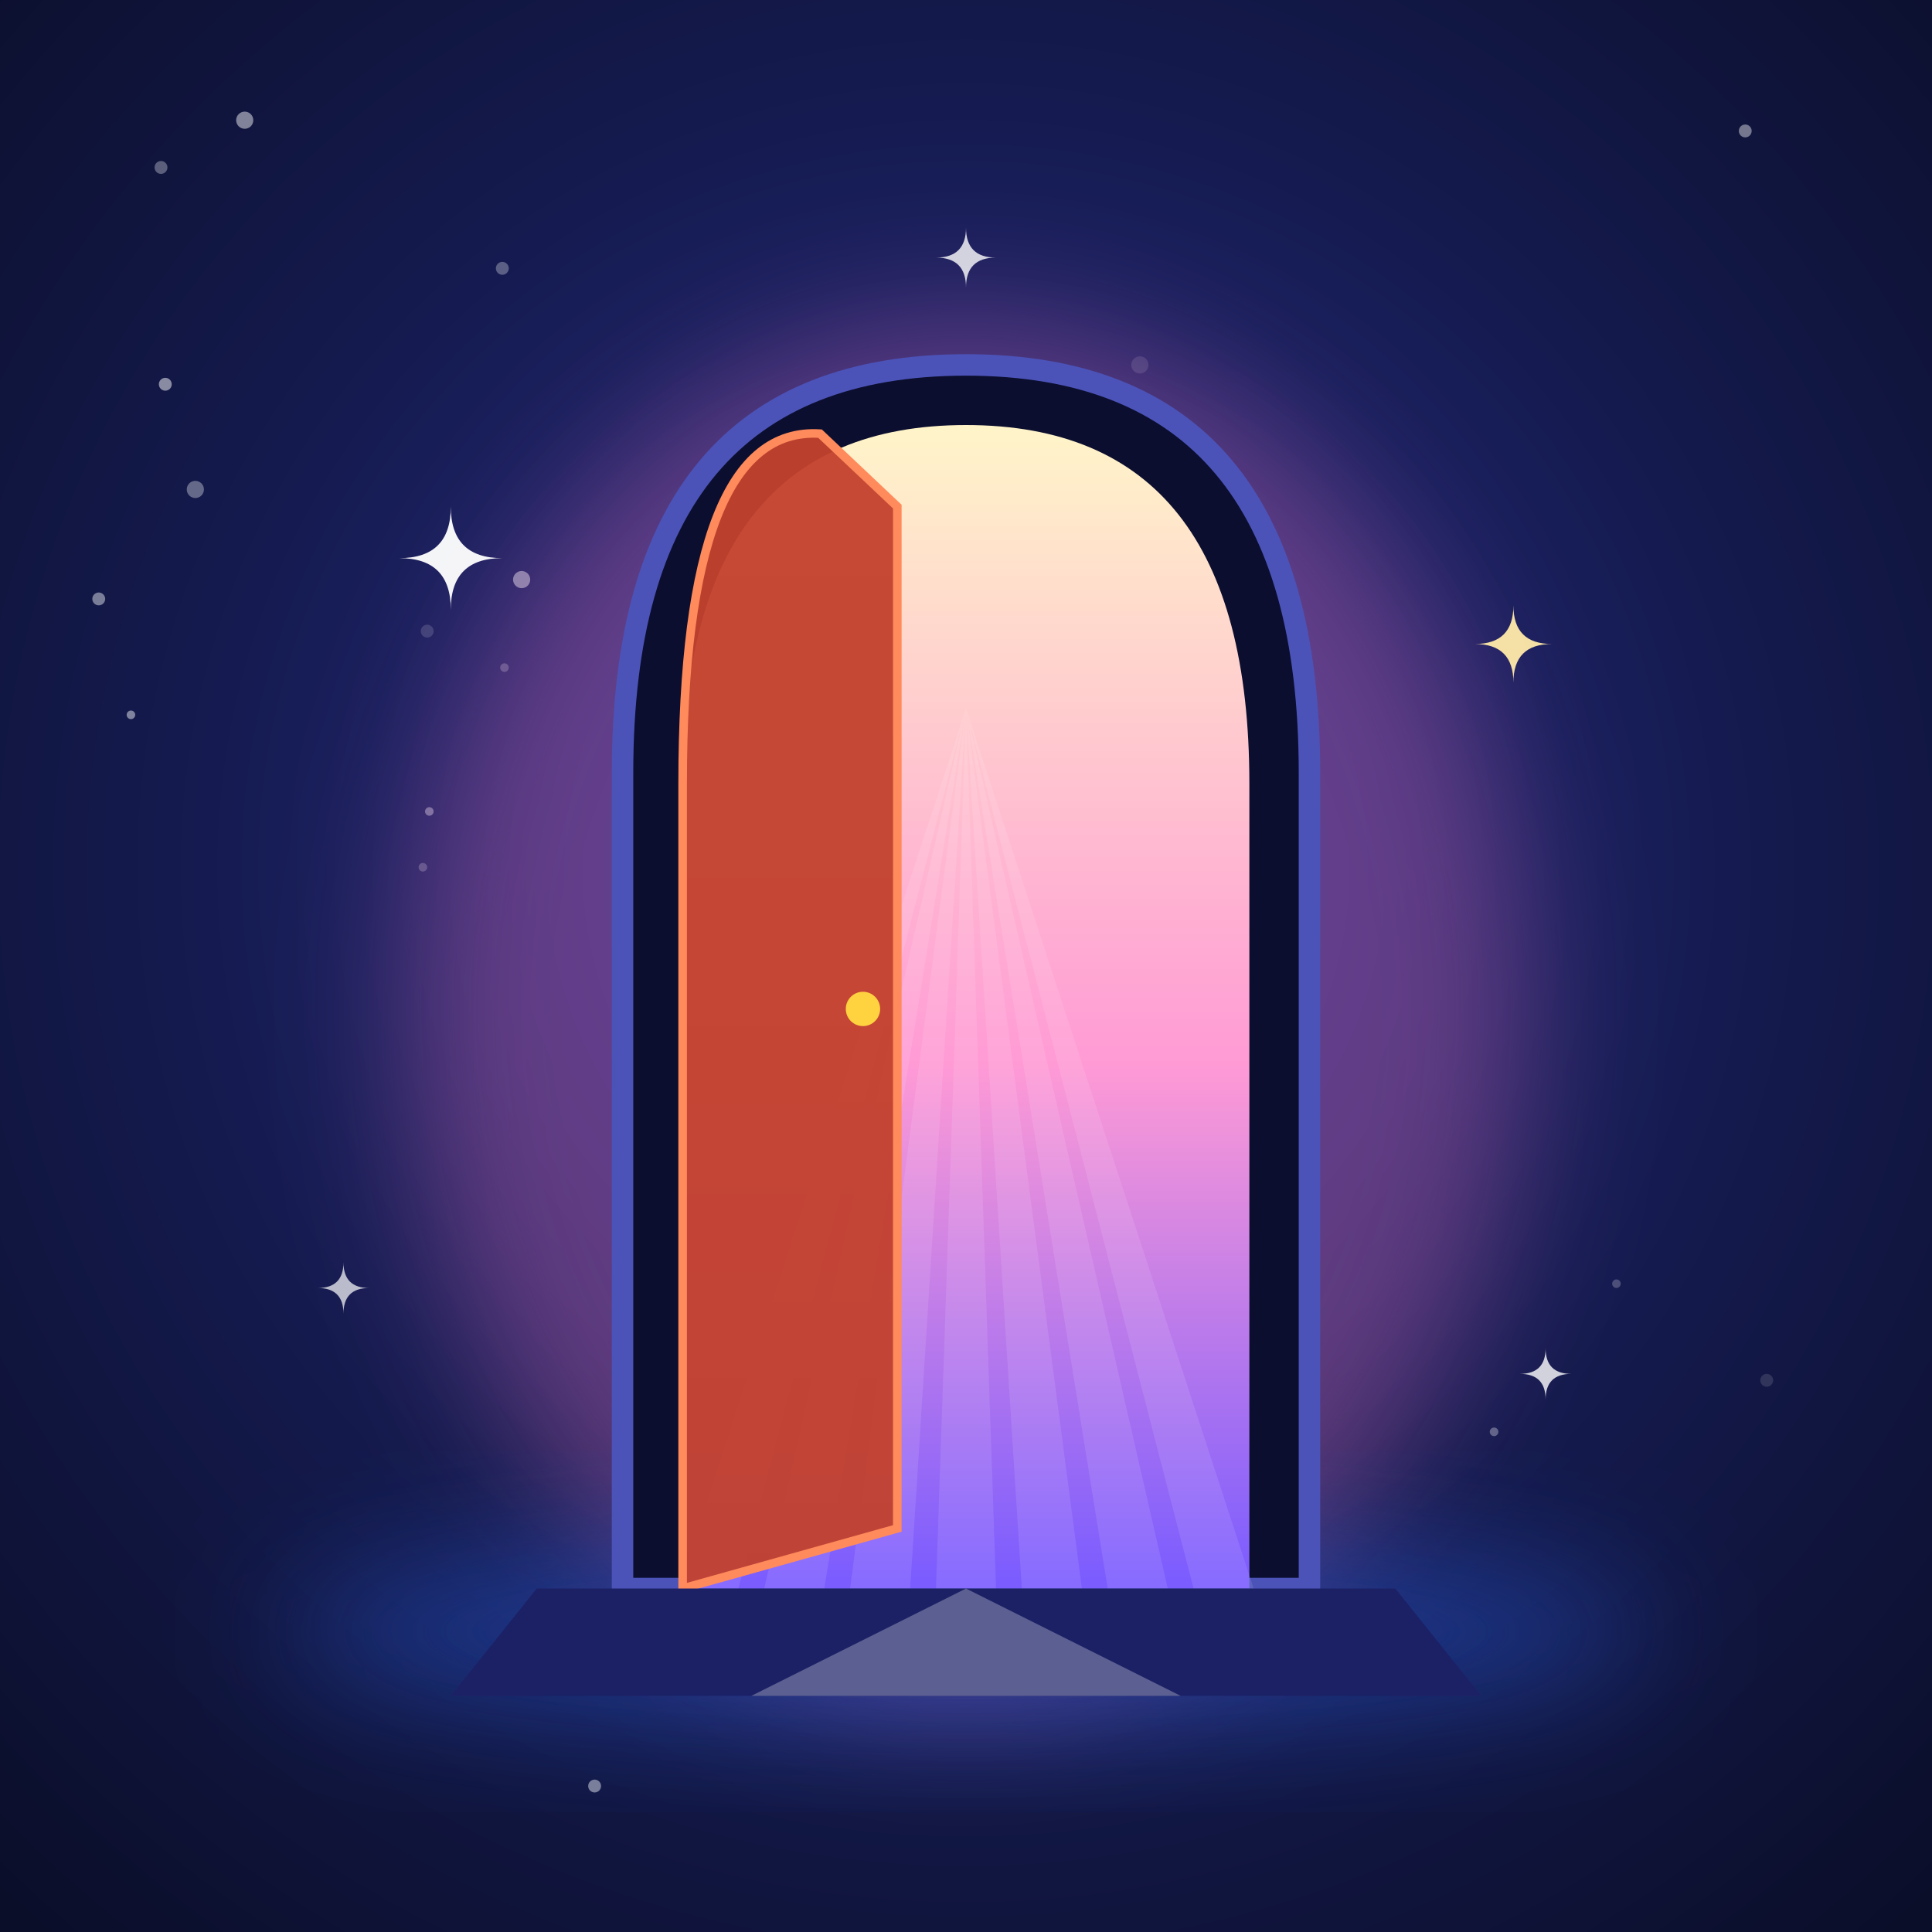
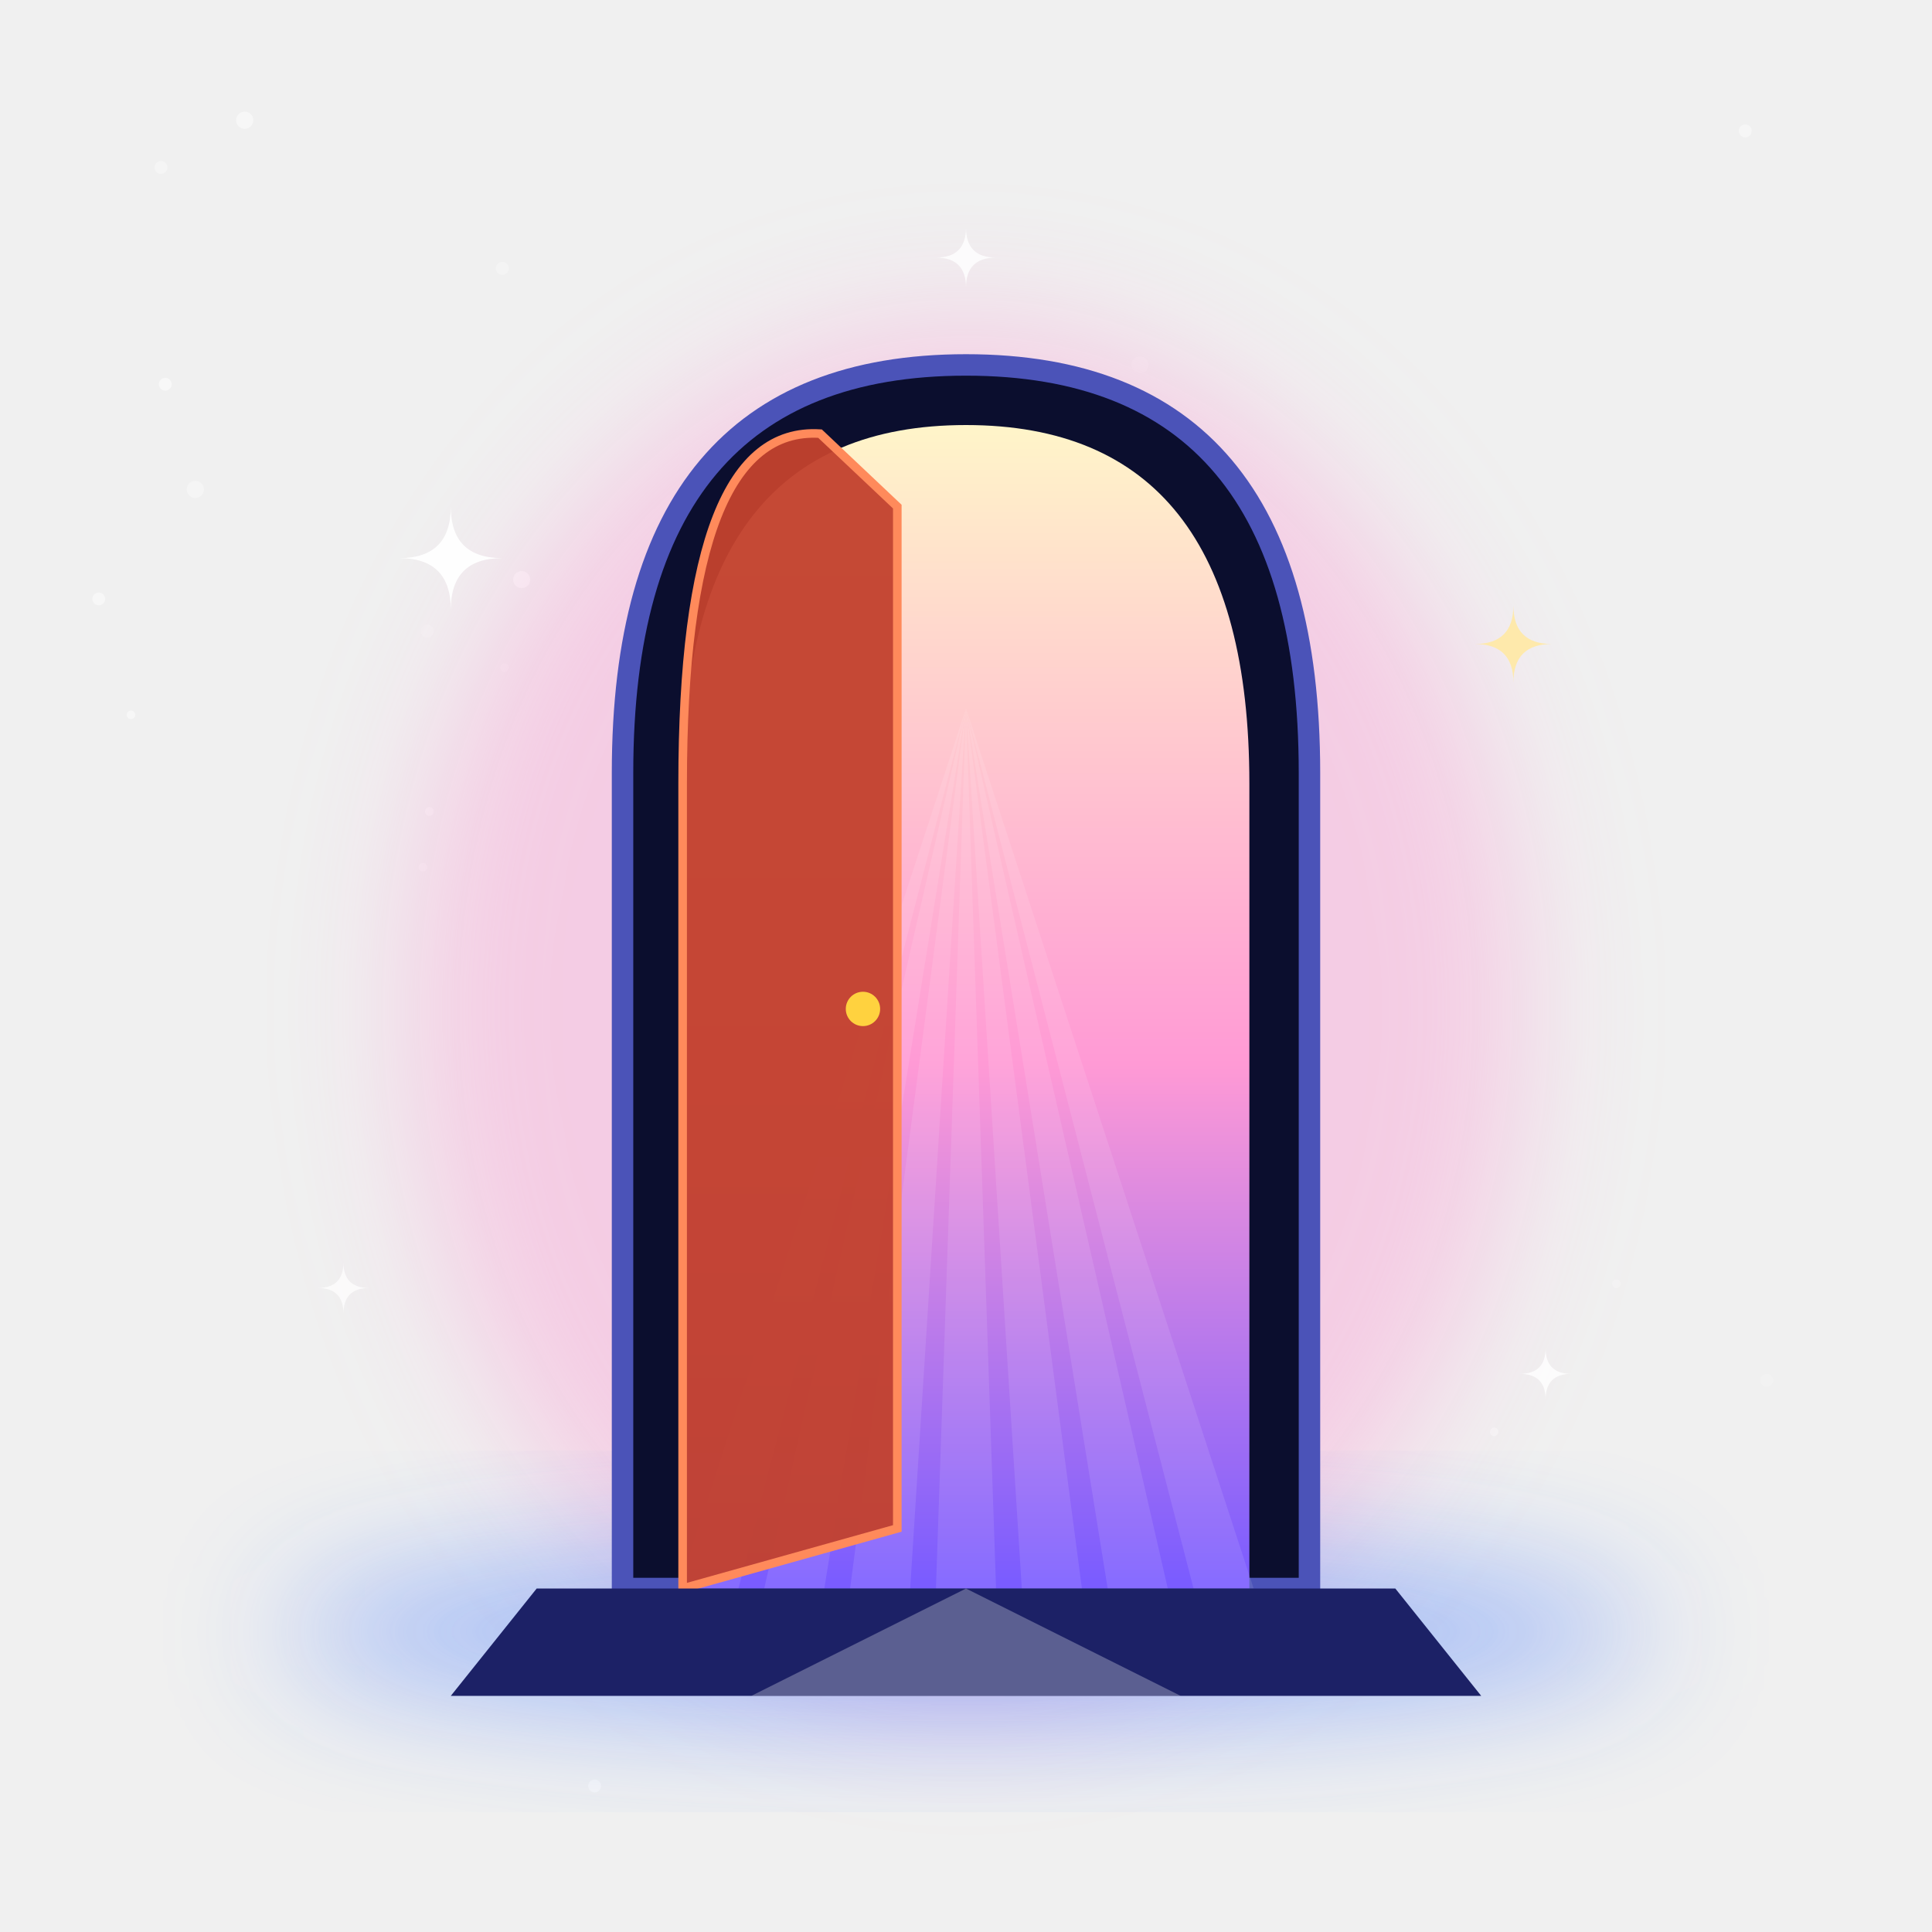
<svg xmlns="http://www.w3.org/2000/svg" viewBox="0 0 900 900">
  <defs>
    <radialGradient id="bg" cx="50%" cy="45%" r="75%">
      <stop offset="0" stop-color="#2a2f8f" />
      <stop offset=".55" stop-color="#141a4d" />
      <stop offset="1" stop-color="#0a0d26" />
    </radialGradient>
    <filter id="blur30" x="-50%" y="-50%" width="200%" height="200%">
      <feGaussianBlur stdDeviation="30" />
    </filter>
    <filter id="blur12" x="-50%" y="-50%" width="200%" height="200%">
      <feGaussianBlur stdDeviation="12" />
    </filter>
    <filter id="blur4" x="-50%" y="-50%" width="200%" height="200%">
      <feGaussianBlur stdDeviation="4" />
    </filter>
  </defs>
-   <rect width="900" height="900" fill="url(#bg)" />
  <circle cx="234" cy="125" r="3" fill="#fff" opacity="0.30" />
  <circle cx="114" cy="56" r="4" fill="#fff" opacity="0.47" />
  <circle cx="696" cy="667" r="2" fill="#fff" opacity="0.32" />
  <circle cx="335" cy="679" r="2" fill="#fff" opacity="0.22" />
  <circle cx="813" cy="61" r="3" fill="#fff" opacity="0.42" />
  <circle cx="199" cy="294" r="3" fill="#fff" opacity="0.15" />
  <circle cx="537" cy="591" r="4" fill="#fff" opacity="0.21" />
  <circle cx="243" cy="270" r="4" fill="#fff" opacity="0.44" />
  <circle cx="46" cy="279" r="3" fill="#fff" opacity="0.44" />
  <circle cx="457" cy="379" r="4" fill="#fff" opacity="0.23" />
  <circle cx="410" cy="231" r="3" fill="#fff" opacity="0.43" />
  <circle cx="75" cy="78" r="3" fill="#fff" opacity="0.32" />
  <circle cx="571" cy="615" r="2" fill="#fff" opacity="0.50" />
  <circle cx="200" cy="378" r="2" fill="#fff" opacity="0.36" />
  <circle cx="402" cy="191" r="3" fill="#fff" opacity="0.40" />
  <circle cx="303" cy="498" r="3" fill="#fff" opacity="0.16" />
  <circle cx="91" cy="228" r="4" fill="#fff" opacity="0.35" />
  <circle cx="235" cy="311" r="2" fill="#fff" opacity="0.23" />
  <circle cx="61" cy="333" r="2" fill="#fff" opacity="0.46" />
  <circle cx="823" cy="643" r="3" fill="#fff" opacity="0.13" />
  <circle cx="277" cy="832" r="3" fill="#fff" opacity="0.45" />
  <circle cx="753" cy="598" r="2" fill="#fff" opacity="0.23" />
  <circle cx="197" cy="404" r="2" fill="#fff" opacity="0.22" />
  <circle cx="531" cy="170" r="4" fill="#fff" opacity="0.12" />
  <circle cx="77" cy="179" r="3" fill="#fff" opacity="0.50" />
  <circle cx="509" cy="400" r="2" fill="#fff" opacity="0.28" />
  <ellipse cx="450" cy="470" rx="260" ry="320" fill="#ff7ac8" opacity=".30" filter="url(#blur30)" />
  <ellipse cx="450" cy="760" rx="320" ry="42" fill="#2f6bff" opacity=".4" filter="url(#blur30)" />
  <linearGradient id="door" x1="0" y1="0" x2="0" y2="1">
    <stop offset="0" stop-color="#fff4c9" />
    <stop offset=".55" stop-color="#ff9ad5" />
    <stop offset="1" stop-color="#7a5cff" />
  </linearGradient>
  <path d="M290 740 V360 Q290 170 450 170 Q610 170 610 360 V740Z" fill="#0b0e2e" stroke="#4b53b8" stroke-width="10" />
  <path d="M318 740 V365 Q318 198 450 198 Q582 198 582 365 V740Z" fill="url(#door)" />
  <path d="M450 330 L316 740 L344 740Z" fill="#fff" opacity=".10" />
  <path d="M450 330 L356 740 L384 740Z" fill="#fff" opacity=".10" />
  <path d="M450 330 L396 740 L424 740Z" fill="#fff" opacity=".10" />
  <path d="M450 330 L436 740 L464 740Z" fill="#fff" opacity=".10" />
  <path d="M450 330 L476 740 L504 740Z" fill="#fff" opacity=".10" />
  <path d="M450 330 L516 740 L544 740Z" fill="#fff" opacity=".10" />
  <path d="M450 330 L556 740 L584 740Z" fill="#fff" opacity=".10" />
  <path d="M318 740 V365 Q318 198 382 202 L418 236 V712Z" fill="#c2412d" opacity=".95" />
  <path d="M318 740 V365 Q318 198 382 202 L418 236 V712Z" fill="none" stroke="#ff8a5b" stroke-width="4" />
  <circle cx="402" cy="470" r="8" fill="#ffd23f" />
  <path d="M250 740 H650 L690 790 H210Z" fill="#1c2166" />
  <path d="M450 740 L350 790 H550Z" fill="#fff" opacity=".28" />
  <path d="M210 236 Q210 260 234 260 Q210 260 210 284 Q210 260 186 260 Q210 260 210 236Z" fill="#fff" opacity="0.95" />
  <path d="M705 282 Q705 300 723 300 Q705 300 705 318 Q705 300 687 300 Q705 300 705 282Z" fill="#ffe9a8" opacity="0.95" />
  <path d="M720 628 Q720 640 732 640 Q720 640 720 652 Q720 640 708 640 Q720 640 720 628Z" fill="#fff" opacity="0.8" />
  <path d="M160 588 Q160 600 172 600 Q160 600 160 612 Q160 600 148 600 Q160 600 160 588Z" fill="#fff" opacity="0.7" />
  <path d="M450 106 Q450 120 464 120 Q450 120 450 134 Q450 120 436 120 Q450 120 450 106Z" fill="#fff" opacity="0.8" />
</svg>
